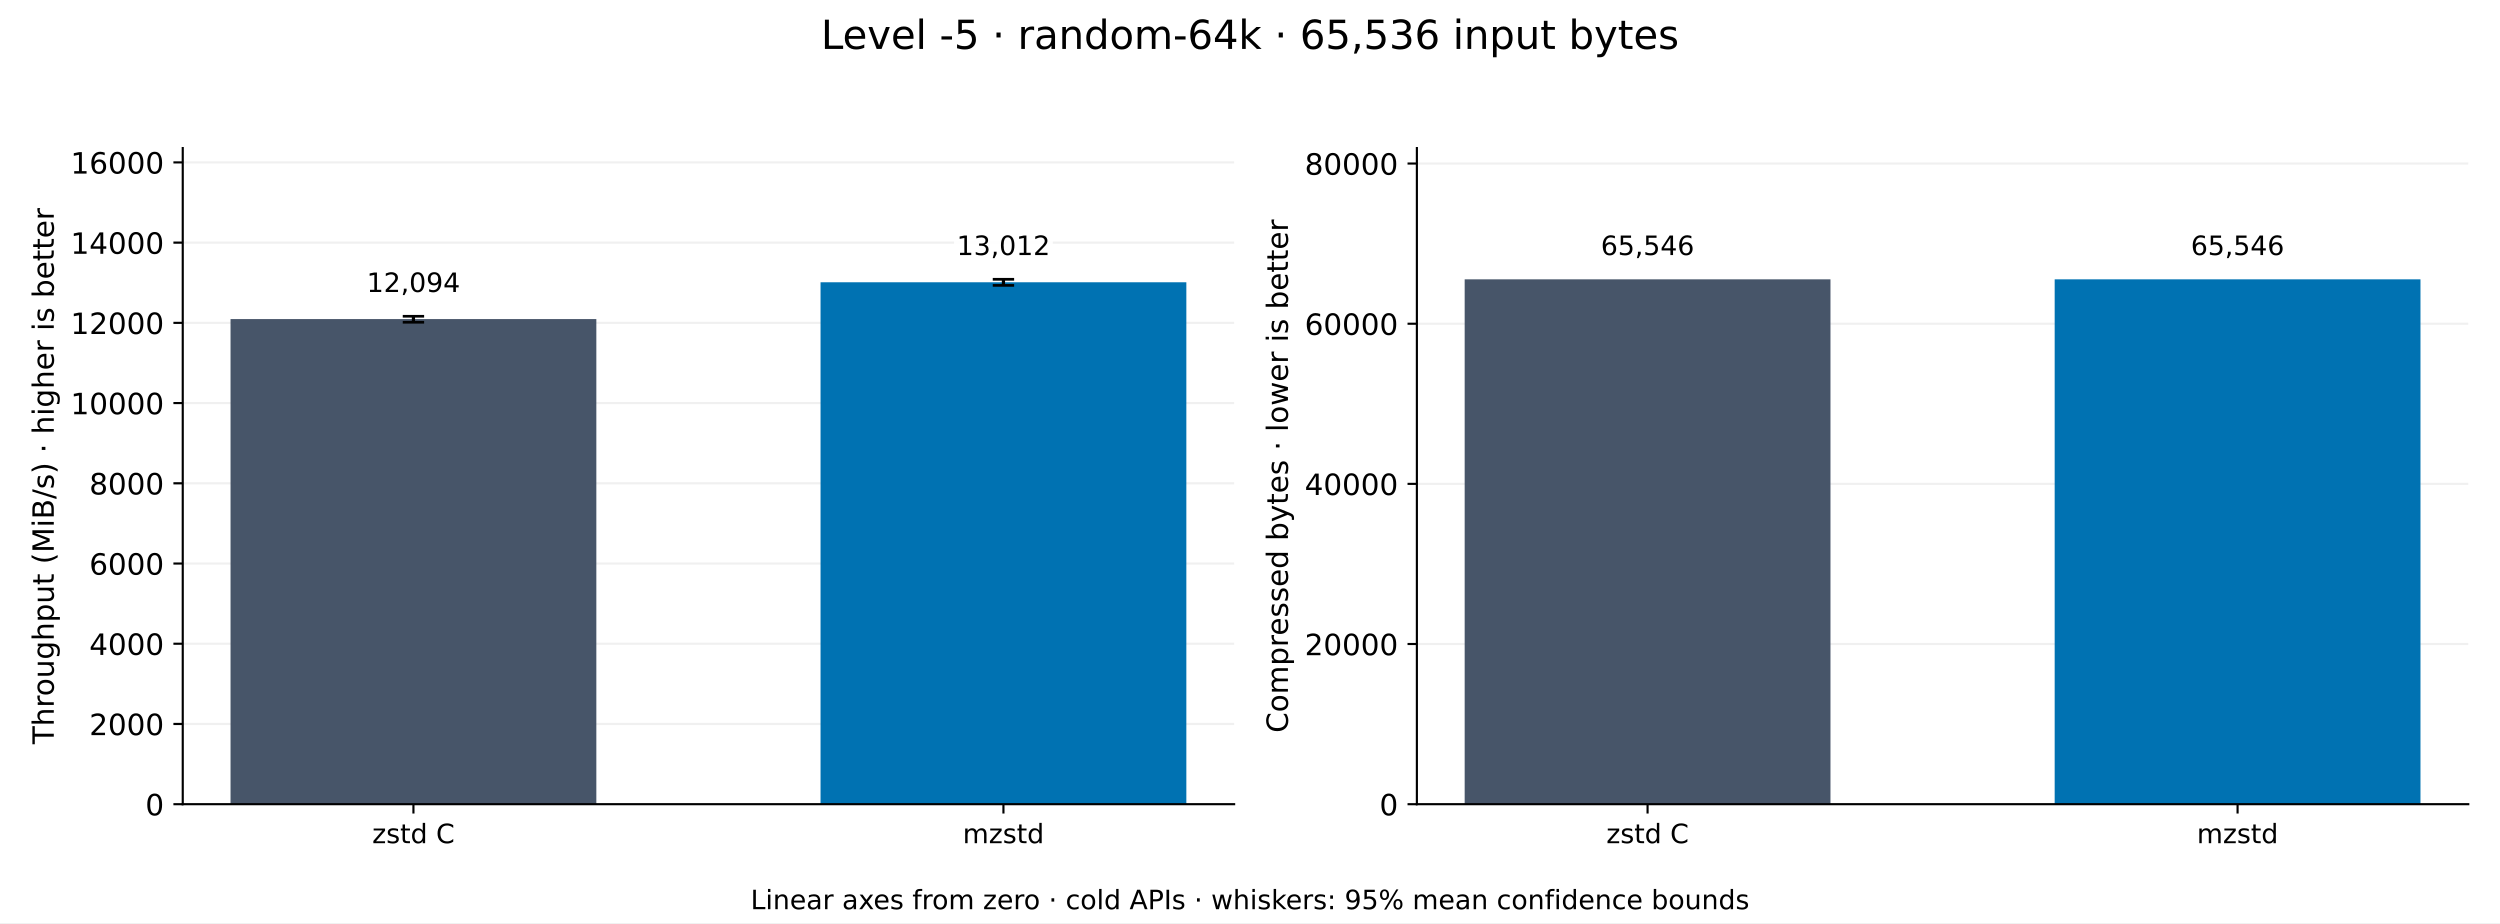
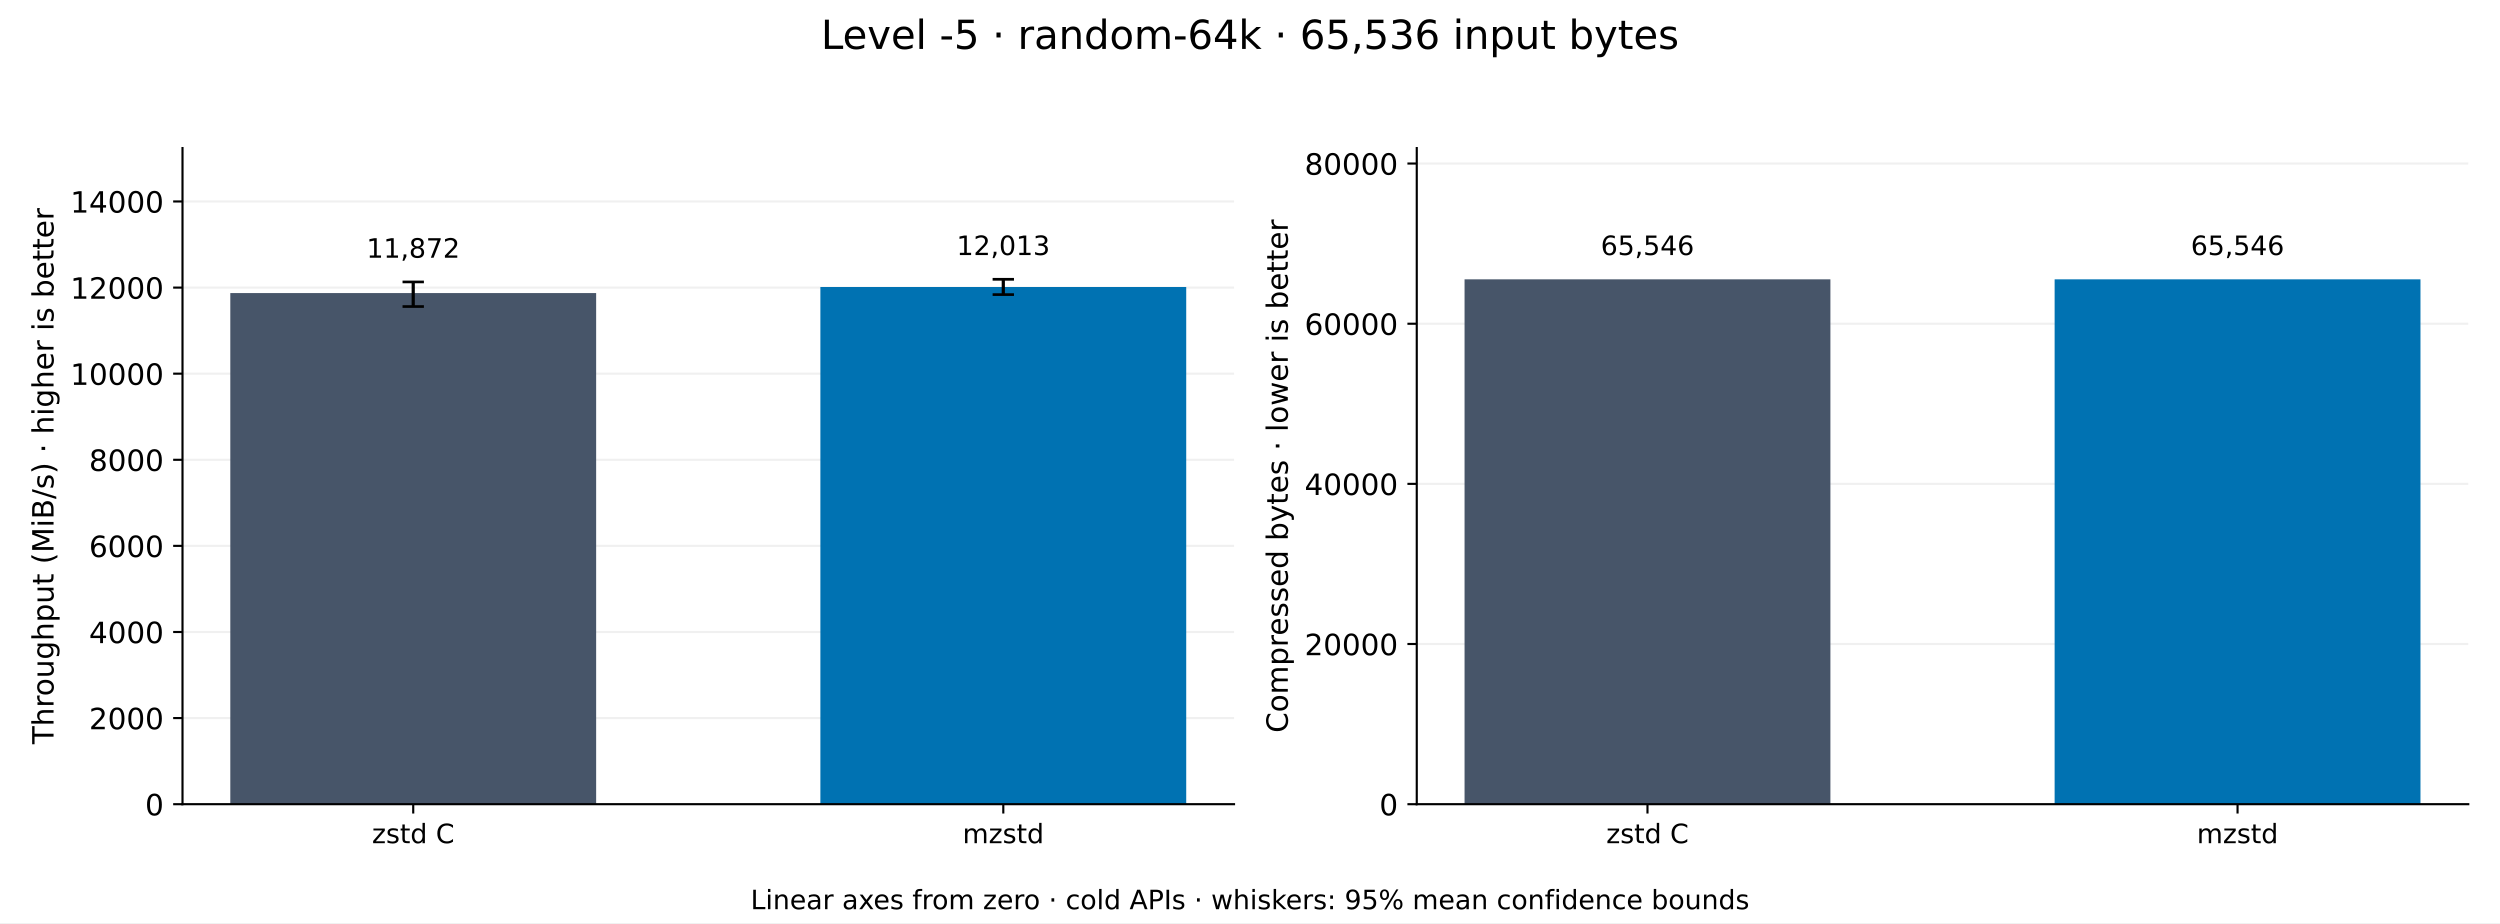
<svg xmlns="http://www.w3.org/2000/svg" xmlns:xlink="http://www.w3.org/1999/xlink" width="936pt" height="345.6pt" viewBox="0 0 936 345.6" version="1.1">
  <defs>
    <style type="text/css">*{stroke-linejoin: round; stroke-linecap: butt}</style>
  </defs>
  <g id="figure_1">
    <g id="patch_1">
      <path d="M 0 345.6 L 936 345.6 L 936 0 L 0 0 z " style="fill: #ffffff" />
    </g>
    <g id="axes_1">
      <g id="patch_2">
-         <path d="M 68.42 301.088 L 462.06 301.088 L 462.06 55.44 L 68.42 55.44 z " style="fill: #ffffff" />
+         <path d="M 68.33 301.088 L 462.015 301.088 L 462.015 55.44 L 68.33 55.44 z " style="fill: #ffffff" />
      </g>
      <g id="matplotlib.axis_1">
        <g id="xtick_1">
          <g id="line2d_1">
            <defs>
              <path id="mcbfd24ea1b" d="M 0 0 L 0 3.5 " style="stroke: #000000; stroke-width: 0.8" />
            </defs>
            <g>
-               <use xlink:href="#mcbfd24ea1b" x="154.791" y="301.088" style="stroke: #000000; stroke-width: 0.8" />
+               <use xlink:href="#mcbfd24ea1b" x="154.711" y="301.088" style="stroke: #000000; stroke-width: 0.8" />
            </g>
          </g>
          <g id="text_1">
-             <text style="font-size: 10px; font-family: 'DejaVu Sans', 'Bitstream Vera Sans', 'Computer Modern Sans Serif', 'Lucida Grande', 'Verdana', 'Geneva', 'Lucid', 'Arial', 'Helvetica', 'Avant Garde', sans-serif; text-anchor: middle" x="154.791" y="315.686" transform="rotate(-0 154.7911 315.6864)">zstd C</text>
+             <text style="font-size: 10px; font-family: 'DejaVu Sans', 'Bitstream Vera Sans', 'Computer Modern Sans Serif', 'Lucida Grande', 'Verdana', 'Geneva', 'Lucid', 'Arial', 'Helvetica', 'Avant Garde', sans-serif; text-anchor: middle" x="154.711" y="315.686" transform="rotate(-0 154.7109 315.6864)">zstd C</text>
          </g>
        </g>
        <g id="xtick_2">
          <g id="line2d_2">
            <g>
-               <use xlink:href="#mcbfd24ea1b" x="375.689" y="301.088" style="stroke: #000000; stroke-width: 0.8" />
+               <use xlink:href="#mcbfd24ea1b" x="375.634" y="301.088" style="stroke: #000000; stroke-width: 0.8" />
            </g>
          </g>
          <g id="text_2">
-             <text style="font-size: 10px; font-family: 'DejaVu Sans', 'Bitstream Vera Sans', 'Computer Modern Sans Serif', 'Lucida Grande', 'Verdana', 'Geneva', 'Lucid', 'Arial', 'Helvetica', 'Avant Garde', sans-serif; text-anchor: middle" x="375.689" y="315.686" transform="rotate(-0 375.6889 315.6864)">mzstd</text>
+             <text style="font-size: 10px; font-family: 'DejaVu Sans', 'Bitstream Vera Sans', 'Computer Modern Sans Serif', 'Lucida Grande', 'Verdana', 'Geneva', 'Lucid', 'Arial', 'Helvetica', 'Avant Garde', sans-serif; text-anchor: middle" x="375.634" y="315.686" transform="rotate(-0 375.6341 315.6864)">mzstd</text>
          </g>
        </g>
      </g>
      <g id="matplotlib.axis_2">
        <g id="ytick_1">
          <g id="line2d_3">
-             <path d="M 68.42 301.088 L 462.06 301.088 " clip-path="url(#pb3527fe084)" style="fill: none; stroke: #b0b0b0; stroke-opacity: 0.18; stroke-width: 0.8; stroke-linecap: square" />
+             <path d="M 68.33 301.088 L 462.015 301.088 " clip-path="url(#pa17c2352f9)" style="fill: none; stroke: #b0b0b0; stroke-opacity: 0.18; stroke-width: 0.8; stroke-linecap: square" />
          </g>
          <g id="line2d_4">
            <defs>
              <path id="m862e928616" d="M 0 0 L -3.5 0 " style="stroke: #000000; stroke-width: 0.8" />
            </defs>
            <g>
-               <use xlink:href="#m862e928616" x="68.42" y="301.088" style="stroke: #000000; stroke-width: 0.8" />
+               <use xlink:href="#m862e928616" x="68.33" y="301.088" style="stroke: #000000; stroke-width: 0.8" />
            </g>
          </g>
          <g id="text_3">
-             <text style="font-size: 11px; font-family: 'DejaVu Sans', 'Bitstream Vera Sans', 'Computer Modern Sans Serif', 'Lucida Grande', 'Verdana', 'Geneva', 'Lucid', 'Arial', 'Helvetica', 'Avant Garde', sans-serif; text-anchor: end" x="61.42" y="305.267" transform="rotate(-0 61.42 305.2671)">0</text>
+             <text style="font-size: 11px; font-family: 'DejaVu Sans', 'Bitstream Vera Sans', 'Computer Modern Sans Serif', 'Lucida Grande', 'Verdana', 'Geneva', 'Lucid', 'Arial', 'Helvetica', 'Avant Garde', sans-serif; text-anchor: end" x="61.33" y="305.267" transform="rotate(-0 61.33 305.2671)">0</text>
          </g>
        </g>
        <g id="ytick_2">
          <g id="line2d_5">
-             <path d="M 68.42 271.053 L 462.06 271.053 " clip-path="url(#pb3527fe084)" style="fill: none; stroke: #b0b0b0; stroke-opacity: 0.18; stroke-width: 0.8; stroke-linecap: square" />
+             <path d="M 68.33 268.851 L 462.015 268.851 " clip-path="url(#pa17c2352f9)" style="fill: none; stroke: #b0b0b0; stroke-opacity: 0.18; stroke-width: 0.8; stroke-linecap: square" />
          </g>
          <g id="line2d_6">
            <g>
-               <use xlink:href="#m862e928616" x="68.42" y="271.053" style="stroke: #000000; stroke-width: 0.8" />
+               <use xlink:href="#m862e928616" x="68.33" y="268.851" style="stroke: #000000; stroke-width: 0.8" />
            </g>
          </g>
          <g id="text_4">
-             <text style="font-size: 11px; font-family: 'DejaVu Sans', 'Bitstream Vera Sans', 'Computer Modern Sans Serif', 'Lucida Grande', 'Verdana', 'Geneva', 'Lucid', 'Arial', 'Helvetica', 'Avant Garde', sans-serif; text-anchor: end" x="61.42" y="275.232" transform="rotate(-0 61.42 275.2319)">2000</text>
+             <text style="font-size: 11px; font-family: 'DejaVu Sans', 'Bitstream Vera Sans', 'Computer Modern Sans Serif', 'Lucida Grande', 'Verdana', 'Geneva', 'Lucid', 'Arial', 'Helvetica', 'Avant Garde', sans-serif; text-anchor: end" x="61.33" y="273.03" transform="rotate(-0 61.33 273.0303)">2000</text>
          </g>
        </g>
        <g id="ytick_3">
          <g id="line2d_7">
-             <path d="M 68.42 241.018 L 462.06 241.018 " clip-path="url(#pb3527fe084)" style="fill: none; stroke: #b0b0b0; stroke-opacity: 0.18; stroke-width: 0.8; stroke-linecap: square" />
+             <path d="M 68.33 236.614 L 462.015 236.614 " clip-path="url(#pa17c2352f9)" style="fill: none; stroke: #b0b0b0; stroke-opacity: 0.18; stroke-width: 0.8; stroke-linecap: square" />
          </g>
          <g id="line2d_8">
            <g>
-               <use xlink:href="#m862e928616" x="68.42" y="241.018" style="stroke: #000000; stroke-width: 0.8" />
+               <use xlink:href="#m862e928616" x="68.33" y="236.614" style="stroke: #000000; stroke-width: 0.8" />
            </g>
          </g>
          <g id="text_5">
-             <text style="font-size: 11px; font-family: 'DejaVu Sans', 'Bitstream Vera Sans', 'Computer Modern Sans Serif', 'Lucida Grande', 'Verdana', 'Geneva', 'Lucid', 'Arial', 'Helvetica', 'Avant Garde', sans-serif; text-anchor: end" x="61.42" y="245.197" transform="rotate(-0 61.42 245.1967)">4000</text>
+             <text style="font-size: 11px; font-family: 'DejaVu Sans', 'Bitstream Vera Sans', 'Computer Modern Sans Serif', 'Lucida Grande', 'Verdana', 'Geneva', 'Lucid', 'Arial', 'Helvetica', 'Avant Garde', sans-serif; text-anchor: end" x="61.33" y="240.794" transform="rotate(-0 61.33 240.7935)">4000</text>
          </g>
        </g>
        <g id="ytick_4">
          <g id="line2d_9">
-             <path d="M 68.42 210.982 L 462.06 210.982 " clip-path="url(#pb3527fe084)" style="fill: none; stroke: #b0b0b0; stroke-opacity: 0.18; stroke-width: 0.8; stroke-linecap: square" />
+             <path d="M 68.33 204.378 L 462.015 204.378 " clip-path="url(#pa17c2352f9)" style="fill: none; stroke: #b0b0b0; stroke-opacity: 0.18; stroke-width: 0.8; stroke-linecap: square" />
          </g>
          <g id="line2d_10">
            <g>
-               <use xlink:href="#m862e928616" x="68.42" y="210.982" style="stroke: #000000; stroke-width: 0.8" />
+               <use xlink:href="#m862e928616" x="68.33" y="204.378" style="stroke: #000000; stroke-width: 0.8" />
            </g>
          </g>
          <g id="text_6">
-             <text style="font-size: 11px; font-family: 'DejaVu Sans', 'Bitstream Vera Sans', 'Computer Modern Sans Serif', 'Lucida Grande', 'Verdana', 'Geneva', 'Lucid', 'Arial', 'Helvetica', 'Avant Garde', sans-serif; text-anchor: end" x="61.42" y="215.161" transform="rotate(-0 61.42 215.1614)">6000</text>
+             <text style="font-size: 11px; font-family: 'DejaVu Sans', 'Bitstream Vera Sans', 'Computer Modern Sans Serif', 'Lucida Grande', 'Verdana', 'Geneva', 'Lucid', 'Arial', 'Helvetica', 'Avant Garde', sans-serif; text-anchor: end" x="61.33" y="208.557" transform="rotate(-0 61.33 208.5567)">6000</text>
          </g>
        </g>
        <g id="ytick_5">
          <g id="line2d_11">
-             <path d="M 68.42 180.947 L 462.06 180.947 " clip-path="url(#pb3527fe084)" style="fill: none; stroke: #b0b0b0; stroke-opacity: 0.18; stroke-width: 0.8; stroke-linecap: square" />
+             <path d="M 68.33 172.141 L 462.015 172.141 " clip-path="url(#pa17c2352f9)" style="fill: none; stroke: #b0b0b0; stroke-opacity: 0.18; stroke-width: 0.8; stroke-linecap: square" />
          </g>
          <g id="line2d_12">
            <g>
-               <use xlink:href="#m862e928616" x="68.42" y="180.947" style="stroke: #000000; stroke-width: 0.8" />
+               <use xlink:href="#m862e928616" x="68.33" y="172.141" style="stroke: #000000; stroke-width: 0.8" />
            </g>
          </g>
          <g id="text_7">
-             <text style="font-size: 11px; font-family: 'DejaVu Sans', 'Bitstream Vera Sans', 'Computer Modern Sans Serif', 'Lucida Grande', 'Verdana', 'Geneva', 'Lucid', 'Arial', 'Helvetica', 'Avant Garde', sans-serif; text-anchor: end" x="61.42" y="185.126" transform="rotate(-0 61.42 185.1262)">8000</text>
+             <text style="font-size: 11px; font-family: 'DejaVu Sans', 'Bitstream Vera Sans', 'Computer Modern Sans Serif', 'Lucida Grande', 'Verdana', 'Geneva', 'Lucid', 'Arial', 'Helvetica', 'Avant Garde', sans-serif; text-anchor: end" x="61.33" y="176.32" transform="rotate(-0 61.33 176.3199)">8000</text>
          </g>
        </g>
        <g id="ytick_6">
          <g id="line2d_13">
-             <path d="M 68.42 150.912 L 462.06 150.912 " clip-path="url(#pb3527fe084)" style="fill: none; stroke: #b0b0b0; stroke-opacity: 0.18; stroke-width: 0.8; stroke-linecap: square" />
+             <path d="M 68.33 139.904 L 462.015 139.904 " clip-path="url(#pa17c2352f9)" style="fill: none; stroke: #b0b0b0; stroke-opacity: 0.18; stroke-width: 0.8; stroke-linecap: square" />
          </g>
          <g id="line2d_14">
            <g>
-               <use xlink:href="#m862e928616" x="68.42" y="150.912" style="stroke: #000000; stroke-width: 0.8" />
+               <use xlink:href="#m862e928616" x="68.33" y="139.904" style="stroke: #000000; stroke-width: 0.8" />
            </g>
          </g>
          <g id="text_8">
-             <text style="font-size: 11px; font-family: 'DejaVu Sans', 'Bitstream Vera Sans', 'Computer Modern Sans Serif', 'Lucida Grande', 'Verdana', 'Geneva', 'Lucid', 'Arial', 'Helvetica', 'Avant Garde', sans-serif; text-anchor: end" x="61.42" y="155.091" transform="rotate(-0 61.42 155.0909)">10000</text>
+             <text style="font-size: 11px; font-family: 'DejaVu Sans', 'Bitstream Vera Sans', 'Computer Modern Sans Serif', 'Lucida Grande', 'Verdana', 'Geneva', 'Lucid', 'Arial', 'Helvetica', 'Avant Garde', sans-serif; text-anchor: end" x="61.33" y="144.083" transform="rotate(-0 61.33 144.0831)">10000</text>
          </g>
        </g>
        <g id="ytick_7">
          <g id="line2d_15">
-             <path d="M 68.42 120.877 L 462.06 120.877 " clip-path="url(#pb3527fe084)" style="fill: none; stroke: #b0b0b0; stroke-opacity: 0.18; stroke-width: 0.8; stroke-linecap: square" />
+             <path d="M 68.33 107.667 L 462.015 107.667 " clip-path="url(#pa17c2352f9)" style="fill: none; stroke: #b0b0b0; stroke-opacity: 0.18; stroke-width: 0.8; stroke-linecap: square" />
          </g>
          <g id="line2d_16">
            <g>
-               <use xlink:href="#m862e928616" x="68.42" y="120.877" style="stroke: #000000; stroke-width: 0.8" />
+               <use xlink:href="#m862e928616" x="68.33" y="107.667" style="stroke: #000000; stroke-width: 0.8" />
            </g>
          </g>
          <g id="text_9">
-             <text style="font-size: 11px; font-family: 'DejaVu Sans', 'Bitstream Vera Sans', 'Computer Modern Sans Serif', 'Lucida Grande', 'Verdana', 'Geneva', 'Lucid', 'Arial', 'Helvetica', 'Avant Garde', sans-serif; text-anchor: end" x="61.42" y="125.056" transform="rotate(-0 61.42 125.0557)">12000</text>
+             <text style="font-size: 11px; font-family: 'DejaVu Sans', 'Bitstream Vera Sans', 'Computer Modern Sans Serif', 'Lucida Grande', 'Verdana', 'Geneva', 'Lucid', 'Arial', 'Helvetica', 'Avant Garde', sans-serif; text-anchor: end" x="61.33" y="111.846" transform="rotate(-0 61.33 111.8463)">12000</text>
          </g>
        </g>
        <g id="ytick_8">
          <g id="line2d_17">
-             <path d="M 68.42 90.841 L 462.06 90.841 " clip-path="url(#pb3527fe084)" style="fill: none; stroke: #b0b0b0; stroke-opacity: 0.18; stroke-width: 0.8; stroke-linecap: square" />
+             <path d="M 68.33 75.43 L 462.015 75.43 " clip-path="url(#pa17c2352f9)" style="fill: none; stroke: #b0b0b0; stroke-opacity: 0.18; stroke-width: 0.8; stroke-linecap: square" />
          </g>
          <g id="line2d_18">
            <g>
-               <use xlink:href="#m862e928616" x="68.42" y="90.841" style="stroke: #000000; stroke-width: 0.8" />
+               <use xlink:href="#m862e928616" x="68.33" y="75.43" style="stroke: #000000; stroke-width: 0.8" />
            </g>
          </g>
          <g id="text_10">
-             <text style="font-size: 11px; font-family: 'DejaVu Sans', 'Bitstream Vera Sans', 'Computer Modern Sans Serif', 'Lucida Grande', 'Verdana', 'Geneva', 'Lucid', 'Arial', 'Helvetica', 'Avant Garde', sans-serif; text-anchor: end" x="61.42" y="95.02" transform="rotate(-0 61.42 95.02046)">14000</text>
-           </g>
-         </g>
-         <g id="ytick_9">
-           <g id="line2d_19">
-             <path d="M 68.42 60.806 L 462.06 60.806 " clip-path="url(#pb3527fe084)" style="fill: none; stroke: #b0b0b0; stroke-opacity: 0.18; stroke-width: 0.8; stroke-linecap: square" />
-           </g>
-           <g id="line2d_20">
-             <g>
-               <use xlink:href="#m862e928616" x="68.42" y="60.806" style="stroke: #000000; stroke-width: 0.8" />
-             </g>
-           </g>
-           <g id="text_11">
-             <text style="font-size: 11px; font-family: 'DejaVu Sans', 'Bitstream Vera Sans', 'Computer Modern Sans Serif', 'Lucida Grande', 'Verdana', 'Geneva', 'Lucid', 'Arial', 'Helvetica', 'Avant Garde', sans-serif; text-anchor: end" x="61.42" y="64.985" transform="rotate(-0 61.42 64.98522)">16000</text>
-           </g>
-         </g>
-         <g id="text_12">
-           <text style="font-size: 11px; font-family: 'DejaVu Sans', 'Bitstream Vera Sans', 'Computer Modern Sans Serif', 'Lucida Grande', 'Verdana', 'Geneva', 'Lucid', 'Arial', 'Helvetica', 'Avant Garde', sans-serif; text-anchor: middle" x="20.139" y="178.264" transform="rotate(-90 20.13859 178.264)">Throughput (MiB/s) · higher is better</text>
+             <text style="font-size: 11px; font-family: 'DejaVu Sans', 'Bitstream Vera Sans', 'Computer Modern Sans Serif', 'Lucida Grande', 'Verdana', 'Geneva', 'Lucid', 'Arial', 'Helvetica', 'Avant Garde', sans-serif; text-anchor: end" x="61.33" y="79.609" transform="rotate(-0 61.33 79.60949)">14000</text>
+           </g>
+         </g>
+         <g id="text_11">
+           <text style="font-size: 11px; font-family: 'DejaVu Sans', 'Bitstream Vera Sans', 'Computer Modern Sans Serif', 'Lucida Grande', 'Verdana', 'Geneva', 'Lucid', 'Arial', 'Helvetica', 'Avant Garde', sans-serif; text-anchor: middle" x="20.049" y="178.264" transform="rotate(-90 20.04859 178.264)">Throughput (MiB/s) · higher is better</text>
        </g>
      </g>
      <g id="patch_3">
-         <path d="M 86.313 301.088 L 223.269 301.088 L 223.269 119.464 L 86.313 119.464 z " clip-path="url(#pb3527fe084)" style="fill: #475569" />
+         <path d="M 86.225 301.088 L 223.197 301.088 L 223.197 109.725 L 86.225 109.725 z " clip-path="url(#pa17c2352f9)" style="fill: #475569" />
      </g>
      <g id="patch_4">
-         <path d="M 307.211 301.088 L 444.167 301.088 L 444.167 105.674 L 307.211 105.674 z " clip-path="url(#pb3527fe084)" style="fill: #0072b2" />
+         <path d="M 307.148 301.088 L 444.12 301.088 L 444.12 107.452 L 307.148 107.452 z " clip-path="url(#pa17c2352f9)" style="fill: #0072b2" />
      </g>
      <g id="LineCollection_1">
-         <path d="M 154.791 120.659 L 154.791 118.4 " clip-path="url(#pb3527fe084)" style="fill: none; stroke: #000000; stroke-width: 1.2" />
-         <path d="M 375.689 106.845 L 375.689 104.57 " clip-path="url(#pb3527fe084)" style="fill: none; stroke: #000000; stroke-width: 1.2" />
-       </g>
-       <g id="line2d_21">
+         <path d="M 154.711 114.761 L 154.711 105.565 " clip-path="url(#pa17c2352f9)" style="fill: none; stroke: #000000; stroke-width: 1.2" />
+         <path d="M 375.634 110.305 L 375.634 104.57 " clip-path="url(#pa17c2352f9)" style="fill: none; stroke: #000000; stroke-width: 1.2" />
+       </g>
+       <g id="line2d_19">
        <defs>
          <path id="mf7f69e77f0" d="M 4 0 L -4 -0 " style="stroke: #000000" />
        </defs>
-         <g clip-path="url(#pb3527fe084)">
-           <use xlink:href="#mf7f69e77f0" x="154.791" y="120.659" style="fill: #1f77b4; stroke: #000000" />
-           <use xlink:href="#mf7f69e77f0" x="375.689" y="106.845" style="fill: #1f77b4; stroke: #000000" />
-         </g>
-       </g>
-       <g id="line2d_22">
-         <g clip-path="url(#pb3527fe084)">
-           <use xlink:href="#mf7f69e77f0" x="154.791" y="118.4" style="fill: #1f77b4; stroke: #000000" />
-           <use xlink:href="#mf7f69e77f0" x="375.689" y="104.57" style="fill: #1f77b4; stroke: #000000" />
+         <g clip-path="url(#pa17c2352f9)">
+           <use xlink:href="#mf7f69e77f0" x="154.711" y="114.761" style="fill: #1f77b4; stroke: #000000" />
+           <use xlink:href="#mf7f69e77f0" x="375.634" y="110.305" style="fill: #1f77b4; stroke: #000000" />
+         </g>
+       </g>
+       <g id="line2d_20">
+         <g clip-path="url(#pa17c2352f9)">
+           <use xlink:href="#mf7f69e77f0" x="154.711" y="105.565" style="fill: #1f77b4; stroke: #000000" />
+           <use xlink:href="#mf7f69e77f0" x="375.634" y="104.57" style="fill: #1f77b4; stroke: #000000" />
        </g>
      </g>
      <g id="patch_5">
-         <path d="M 68.42 301.088 L 68.42 55.44 " style="fill: none; stroke: #000000; stroke-width: 0.8; stroke-linejoin: miter; stroke-linecap: square" />
+         <path d="M 68.33 301.088 L 68.33 55.44 " style="fill: none; stroke: #000000; stroke-width: 0.8; stroke-linejoin: miter; stroke-linecap: square" />
      </g>
      <g id="patch_6">
-         <path d="M 68.42 301.088 L 462.06 301.088 " style="fill: none; stroke: #000000; stroke-width: 0.8; stroke-linejoin: miter; stroke-linecap: square" />
+         <path d="M 68.33 301.088 L 462.015 301.088 " style="fill: none; stroke: #000000; stroke-width: 0.8; stroke-linejoin: miter; stroke-linecap: square" />
+       </g>
+       <g id="text_12">
+         <g id="patch_7">
+           <path d="M 136.216 99.565 L 173.206 99.565 L 173.206 87.887 L 136.216 87.887 z " style="fill: #ffffff; opacity: 0.9" />
+         </g>
+         <text style="font-size: 10px; font-family: 'DejaVu Sans', 'Bitstream Vera Sans', 'Computer Modern Sans Serif', 'Lucida Grande', 'Verdana', 'Geneva', 'Lucid', 'Arial', 'Helvetica', 'Avant Garde', sans-serif; text-anchor: middle" x="154.711" y="96.486" transform="rotate(-0 154.7109 96.48562)">11,872</text>
      </g>
      <g id="text_13">
-         <g id="patch_7">
-           <path d="M 136.296 112.4 L 173.286 112.4 L 173.286 100.722 L 136.296 100.722 z " style="fill: #ffffff; opacity: 0.9" />
-         </g>
-         <text style="font-size: 10px; font-family: 'DejaVu Sans', 'Bitstream Vera Sans', 'Computer Modern Sans Serif', 'Lucida Grande', 'Verdana', 'Geneva', 'Lucid', 'Arial', 'Helvetica', 'Avant Garde', sans-serif; text-anchor: middle" x="154.791" y="109.321" transform="rotate(-0 154.7911 109.3206)">12,094</text>
-       </g>
-       <g id="text_14">
        <g id="patch_8">
-           <path d="M 357.194 98.57 L 394.184 98.57 L 394.184 86.891 L 357.194 86.891 z " style="fill: #ffffff; opacity: 0.9" />
-         </g>
-         <text style="font-size: 10px; font-family: 'DejaVu Sans', 'Bitstream Vera Sans', 'Computer Modern Sans Serif', 'Lucida Grande', 'Verdana', 'Geneva', 'Lucid', 'Arial', 'Helvetica', 'Avant Garde', sans-serif; text-anchor: middle" x="375.689" y="95.49" transform="rotate(-0 375.6889 95.48991)">13,012</text>
+           <path d="M 357.139 98.57 L 394.129 98.57 L 394.129 86.891 L 357.139 86.891 z " style="fill: #ffffff; opacity: 0.9" />
+         </g>
+         <text style="font-size: 10px; font-family: 'DejaVu Sans', 'Bitstream Vera Sans', 'Computer Modern Sans Serif', 'Lucida Grande', 'Verdana', 'Geneva', 'Lucid', 'Arial', 'Helvetica', 'Avant Garde', sans-serif; text-anchor: middle" x="375.634" y="95.49" transform="rotate(-0 375.6341 95.48991)">12,013</text>
      </g>
    </g>
    <g id="axes_2">
      <g id="patch_9">
-         <path d="M 530.48 301.088 L 924.12 301.088 L 924.12 55.44 L 530.48 55.44 z " style="fill: #ffffff" />
+         <path d="M 530.435 301.088 L 924.12 301.088 L 924.12 55.44 L 530.435 55.44 z " style="fill: #ffffff" />
      </g>
      <g id="matplotlib.axis_3">
        <g id="xtick_3">
+           <g id="line2d_21">
+             <g>
+               <use xlink:href="#mcbfd24ea1b" x="616.816" y="301.088" style="stroke: #000000; stroke-width: 0.8" />
+             </g>
+           </g>
+           <g id="text_14">
+             <text style="font-size: 10px; font-family: 'DejaVu Sans', 'Bitstream Vera Sans', 'Computer Modern Sans Serif', 'Lucida Grande', 'Verdana', 'Geneva', 'Lucid', 'Arial', 'Helvetica', 'Avant Garde', sans-serif; text-anchor: middle" x="616.816" y="315.686" transform="rotate(-0 616.8159 315.6864)">zstd C</text>
+           </g>
+         </g>
+         <g id="xtick_4">
+           <g id="line2d_22">
+             <g>
+               <use xlink:href="#mcbfd24ea1b" x="837.739" y="301.088" style="stroke: #000000; stroke-width: 0.8" />
+             </g>
+           </g>
+           <g id="text_15">
+             <text style="font-size: 10px; font-family: 'DejaVu Sans', 'Bitstream Vera Sans', 'Computer Modern Sans Serif', 'Lucida Grande', 'Verdana', 'Geneva', 'Lucid', 'Arial', 'Helvetica', 'Avant Garde', sans-serif; text-anchor: middle" x="837.739" y="315.686" transform="rotate(-0 837.7391 315.6864)">mzstd</text>
+           </g>
+         </g>
+       </g>
+       <g id="matplotlib.axis_4">
+         <g id="ytick_9">
          <g id="line2d_23">
-             <g>
-               <use xlink:href="#mcbfd24ea1b" x="616.851" y="301.088" style="stroke: #000000; stroke-width: 0.8" />
-             </g>
-           </g>
-           <g id="text_15">
-             <text style="font-size: 10px; font-family: 'DejaVu Sans', 'Bitstream Vera Sans', 'Computer Modern Sans Serif', 'Lucida Grande', 'Verdana', 'Geneva', 'Lucid', 'Arial', 'Helvetica', 'Avant Garde', sans-serif; text-anchor: middle" x="616.851" y="315.686" transform="rotate(-0 616.8511 315.6864)">zstd C</text>
-           </g>
-         </g>
-         <g id="xtick_4">
+             <path d="M 530.435 301.088 L 924.12 301.088 " clip-path="url(#p555577a7dd)" style="fill: none; stroke: #b0b0b0; stroke-opacity: 0.18; stroke-width: 0.8; stroke-linecap: square" />
+           </g>
          <g id="line2d_24">
            <g>
-               <use xlink:href="#mcbfd24ea1b" x="837.749" y="301.088" style="stroke: #000000; stroke-width: 0.8" />
+               <use xlink:href="#m862e928616" x="530.435" y="301.088" style="stroke: #000000; stroke-width: 0.8" />
            </g>
          </g>
          <g id="text_16">
-             <text style="font-size: 10px; font-family: 'DejaVu Sans', 'Bitstream Vera Sans', 'Computer Modern Sans Serif', 'Lucida Grande', 'Verdana', 'Geneva', 'Lucid', 'Arial', 'Helvetica', 'Avant Garde', sans-serif; text-anchor: middle" x="837.749" y="315.686" transform="rotate(-0 837.7489 315.6864)">mzstd</text>
-           </g>
-         </g>
-       </g>
-       <g id="matplotlib.axis_4">
+             <text style="font-size: 11px; font-family: 'DejaVu Sans', 'Bitstream Vera Sans', 'Computer Modern Sans Serif', 'Lucida Grande', 'Verdana', 'Geneva', 'Lucid', 'Arial', 'Helvetica', 'Avant Garde', sans-serif; text-anchor: end" x="523.435" y="305.267" transform="rotate(-0 523.435 305.2671)">0</text>
+           </g>
+         </g>
        <g id="ytick_10">
          <g id="line2d_25">
-             <path d="M 530.48 301.088 L 924.12 301.088 " clip-path="url(#p1f22fc93ea)" style="fill: none; stroke: #b0b0b0; stroke-opacity: 0.18; stroke-width: 0.8; stroke-linecap: square" />
+             <path d="M 530.435 241.124 L 924.12 241.124 " clip-path="url(#p555577a7dd)" style="fill: none; stroke: #b0b0b0; stroke-opacity: 0.18; stroke-width: 0.8; stroke-linecap: square" />
          </g>
          <g id="line2d_26">
            <g>
-               <use xlink:href="#m862e928616" x="530.48" y="301.088" style="stroke: #000000; stroke-width: 0.8" />
+               <use xlink:href="#m862e928616" x="530.435" y="241.124" style="stroke: #000000; stroke-width: 0.8" />
            </g>
          </g>
          <g id="text_17">
-             <text style="font-size: 11px; font-family: 'DejaVu Sans', 'Bitstream Vera Sans', 'Computer Modern Sans Serif', 'Lucida Grande', 'Verdana', 'Geneva', 'Lucid', 'Arial', 'Helvetica', 'Avant Garde', sans-serif; text-anchor: end" x="523.48" y="305.267" transform="rotate(-0 523.48 305.2671)">0</text>
+             <text style="font-size: 11px; font-family: 'DejaVu Sans', 'Bitstream Vera Sans', 'Computer Modern Sans Serif', 'Lucida Grande', 'Verdana', 'Geneva', 'Lucid', 'Arial', 'Helvetica', 'Avant Garde', sans-serif; text-anchor: end" x="523.435" y="245.304" transform="rotate(-0 523.435 245.3036)">20000</text>
          </g>
        </g>
        <g id="ytick_11">
          <g id="line2d_27">
-             <path d="M 530.48 241.124 L 924.12 241.124 " clip-path="url(#p1f22fc93ea)" style="fill: none; stroke: #b0b0b0; stroke-opacity: 0.18; stroke-width: 0.8; stroke-linecap: square" />
+             <path d="M 530.435 181.161 L 924.12 181.161 " clip-path="url(#p555577a7dd)" style="fill: none; stroke: #b0b0b0; stroke-opacity: 0.18; stroke-width: 0.8; stroke-linecap: square" />
          </g>
          <g id="line2d_28">
            <g>
-               <use xlink:href="#m862e928616" x="530.48" y="241.124" style="stroke: #000000; stroke-width: 0.8" />
+               <use xlink:href="#m862e928616" x="530.435" y="181.161" style="stroke: #000000; stroke-width: 0.8" />
            </g>
          </g>
          <g id="text_18">
-             <text style="font-size: 11px; font-family: 'DejaVu Sans', 'Bitstream Vera Sans', 'Computer Modern Sans Serif', 'Lucida Grande', 'Verdana', 'Geneva', 'Lucid', 'Arial', 'Helvetica', 'Avant Garde', sans-serif; text-anchor: end" x="523.48" y="245.304" transform="rotate(-0 523.48 245.3036)">20000</text>
+             <text style="font-size: 11px; font-family: 'DejaVu Sans', 'Bitstream Vera Sans', 'Computer Modern Sans Serif', 'Lucida Grande', 'Verdana', 'Geneva', 'Lucid', 'Arial', 'Helvetica', 'Avant Garde', sans-serif; text-anchor: end" x="523.435" y="185.34" transform="rotate(-0 523.435 185.3401)">40000</text>
          </g>
        </g>
        <g id="ytick_12">
          <g id="line2d_29">
-             <path d="M 530.48 181.161 L 924.12 181.161 " clip-path="url(#p1f22fc93ea)" style="fill: none; stroke: #b0b0b0; stroke-opacity: 0.18; stroke-width: 0.8; stroke-linecap: square" />
+             <path d="M 530.435 121.197 L 924.12 121.197 " clip-path="url(#p555577a7dd)" style="fill: none; stroke: #b0b0b0; stroke-opacity: 0.18; stroke-width: 0.8; stroke-linecap: square" />
          </g>
          <g id="line2d_30">
            <g>
-               <use xlink:href="#m862e928616" x="530.48" y="181.161" style="stroke: #000000; stroke-width: 0.8" />
+               <use xlink:href="#m862e928616" x="530.435" y="121.197" style="stroke: #000000; stroke-width: 0.8" />
            </g>
          </g>
          <g id="text_19">
-             <text style="font-size: 11px; font-family: 'DejaVu Sans', 'Bitstream Vera Sans', 'Computer Modern Sans Serif', 'Lucida Grande', 'Verdana', 'Geneva', 'Lucid', 'Arial', 'Helvetica', 'Avant Garde', sans-serif; text-anchor: end" x="523.48" y="185.34" transform="rotate(-0 523.48 185.3401)">40000</text>
+             <text style="font-size: 11px; font-family: 'DejaVu Sans', 'Bitstream Vera Sans', 'Computer Modern Sans Serif', 'Lucida Grande', 'Verdana', 'Geneva', 'Lucid', 'Arial', 'Helvetica', 'Avant Garde', sans-serif; text-anchor: end" x="523.435" y="125.377" transform="rotate(-0 523.435 125.3766)">60000</text>
          </g>
        </g>
        <g id="ytick_13">
          <g id="line2d_31">
-             <path d="M 530.48 121.197 L 924.12 121.197 " clip-path="url(#p1f22fc93ea)" style="fill: none; stroke: #b0b0b0; stroke-opacity: 0.18; stroke-width: 0.8; stroke-linecap: square" />
+             <path d="M 530.435 61.234 L 924.12 61.234 " clip-path="url(#p555577a7dd)" style="fill: none; stroke: #b0b0b0; stroke-opacity: 0.18; stroke-width: 0.8; stroke-linecap: square" />
          </g>
          <g id="line2d_32">
            <g>
-               <use xlink:href="#m862e928616" x="530.48" y="121.197" style="stroke: #000000; stroke-width: 0.8" />
+               <use xlink:href="#m862e928616" x="530.435" y="61.234" style="stroke: #000000; stroke-width: 0.8" />
            </g>
          </g>
          <g id="text_20">
-             <text style="font-size: 11px; font-family: 'DejaVu Sans', 'Bitstream Vera Sans', 'Computer Modern Sans Serif', 'Lucida Grande', 'Verdana', 'Geneva', 'Lucid', 'Arial', 'Helvetica', 'Avant Garde', sans-serif; text-anchor: end" x="523.48" y="125.377" transform="rotate(-0 523.48 125.3766)">60000</text>
-           </g>
-         </g>
-         <g id="ytick_14">
-           <g id="line2d_33">
-             <path d="M 530.48 61.234 L 924.12 61.234 " clip-path="url(#p1f22fc93ea)" style="fill: none; stroke: #b0b0b0; stroke-opacity: 0.18; stroke-width: 0.8; stroke-linecap: square" />
-           </g>
-           <g id="line2d_34">
-             <g>
-               <use xlink:href="#m862e928616" x="530.48" y="61.234" style="stroke: #000000; stroke-width: 0.8" />
-             </g>
-           </g>
-           <g id="text_21">
-             <text style="font-size: 11px; font-family: 'DejaVu Sans', 'Bitstream Vera Sans', 'Computer Modern Sans Serif', 'Lucida Grande', 'Verdana', 'Geneva', 'Lucid', 'Arial', 'Helvetica', 'Avant Garde', sans-serif; text-anchor: end" x="523.48" y="65.413" transform="rotate(-0 523.48 65.41311)">80000</text>
-           </g>
-         </g>
-         <g id="text_22">
-           <text style="font-size: 11px; font-family: 'DejaVu Sans', 'Bitstream Vera Sans', 'Computer Modern Sans Serif', 'Lucida Grande', 'Verdana', 'Geneva', 'Lucid', 'Arial', 'Helvetica', 'Avant Garde', sans-serif; text-anchor: middle" x="482.199" y="178.264" transform="rotate(-90 482.1986 178.264)">Compressed bytes · lower is better</text>
+             <text style="font-size: 11px; font-family: 'DejaVu Sans', 'Bitstream Vera Sans', 'Computer Modern Sans Serif', 'Lucida Grande', 'Verdana', 'Geneva', 'Lucid', 'Arial', 'Helvetica', 'Avant Garde', sans-serif; text-anchor: end" x="523.435" y="65.413" transform="rotate(-0 523.435 65.41311)">80000</text>
+           </g>
+         </g>
+         <g id="text_21">
+           <text style="font-size: 11px; font-family: 'DejaVu Sans', 'Bitstream Vera Sans', 'Computer Modern Sans Serif', 'Lucida Grande', 'Verdana', 'Geneva', 'Lucid', 'Arial', 'Helvetica', 'Avant Garde', sans-serif; text-anchor: middle" x="482.154" y="178.264" transform="rotate(-90 482.1536 178.264)">Compressed bytes · lower is better</text>
        </g>
      </g>
      <g id="patch_10">
-         <path d="M 548.373 301.088 L 685.329 301.088 L 685.329 104.57 L 548.373 104.57 z " clip-path="url(#p1f22fc93ea)" style="fill: #475569" />
+         <path d="M 548.33 301.088 L 685.302 301.088 L 685.302 104.57 L 548.33 104.57 z " clip-path="url(#p555577a7dd)" style="fill: #475569" />
      </g>
      <g id="patch_11">
-         <path d="M 769.271 301.088 L 906.227 301.088 L 906.227 104.57 L 769.271 104.57 z " clip-path="url(#p1f22fc93ea)" style="fill: #0072b2" />
+         <path d="M 769.253 301.088 L 906.225 301.088 L 906.225 104.57 L 769.253 104.57 z " clip-path="url(#p555577a7dd)" style="fill: #0072b2" />
      </g>
      <g id="patch_12">
-         <path d="M 530.48 301.088 L 530.48 55.44 " style="fill: none; stroke: #000000; stroke-width: 0.8; stroke-linejoin: miter; stroke-linecap: square" />
+         <path d="M 530.435 301.088 L 530.435 55.44 " style="fill: none; stroke: #000000; stroke-width: 0.8; stroke-linejoin: miter; stroke-linecap: square" />
      </g>
      <g id="patch_13">
-         <path d="M 530.48 301.088 L 924.12 301.088 " style="fill: none; stroke: #000000; stroke-width: 0.8; stroke-linejoin: miter; stroke-linecap: square" />
+         <path d="M 530.435 301.088 L 924.12 301.088 " style="fill: none; stroke: #000000; stroke-width: 0.8; stroke-linejoin: miter; stroke-linecap: square" />
+       </g>
+       <g id="text_22">
+         <g id="patch_14">
+           <path d="M 598.321 98.57 L 635.311 98.57 L 635.311 86.891 L 598.321 86.891 z " style="fill: #ffffff; opacity: 0.9" />
+         </g>
+         <text style="font-size: 10px; font-family: 'DejaVu Sans', 'Bitstream Vera Sans', 'Computer Modern Sans Serif', 'Lucida Grande', 'Verdana', 'Geneva', 'Lucid', 'Arial', 'Helvetica', 'Avant Garde', sans-serif; text-anchor: middle" x="616.816" y="95.49" transform="rotate(-0 616.8159 95.48991)">65,546</text>
      </g>
      <g id="text_23">
-         <g id="patch_14">
-           <path d="M 598.356 98.57 L 635.346 98.57 L 635.346 86.891 L 598.356 86.891 z " style="fill: #ffffff; opacity: 0.9" />
-         </g>
-         <text style="font-size: 10px; font-family: 'DejaVu Sans', 'Bitstream Vera Sans', 'Computer Modern Sans Serif', 'Lucida Grande', 'Verdana', 'Geneva', 'Lucid', 'Arial', 'Helvetica', 'Avant Garde', sans-serif; text-anchor: middle" x="616.851" y="95.49" transform="rotate(-0 616.8511 95.48991)">65,546</text>
-       </g>
-       <g id="text_24">
        <g id="patch_15">
-           <path d="M 819.254 98.57 L 856.244 98.57 L 856.244 86.891 L 819.254 86.891 z " style="fill: #ffffff; opacity: 0.9" />
-         </g>
-         <text style="font-size: 10px; font-family: 'DejaVu Sans', 'Bitstream Vera Sans', 'Computer Modern Sans Serif', 'Lucida Grande', 'Verdana', 'Geneva', 'Lucid', 'Arial', 'Helvetica', 'Avant Garde', sans-serif; text-anchor: middle" x="837.749" y="95.49" transform="rotate(-0 837.7489 95.48991)">65,546</text>
-       </g>
+           <path d="M 819.244 98.57 L 856.234 98.57 L 856.234 86.891 L 819.244 86.891 z " style="fill: #ffffff; opacity: 0.9" />
+         </g>
+         <text style="font-size: 10px; font-family: 'DejaVu Sans', 'Bitstream Vera Sans', 'Computer Modern Sans Serif', 'Lucida Grande', 'Verdana', 'Geneva', 'Lucid', 'Arial', 'Helvetica', 'Avant Garde', sans-serif; text-anchor: middle" x="837.739" y="95.49" transform="rotate(-0 837.7391 95.48991)">65,546</text>
+       </g>
+     </g>
+     <g id="text_24">
+       <text style="font-size: 15px; font-family: 'DejaVu Sans', 'Bitstream Vera Sans', 'Computer Modern Sans Serif', 'Lucida Grande', 'Verdana', 'Geneva', 'Lucid', 'Arial', 'Helvetica', 'Avant Garde', sans-serif; text-anchor: middle" x="468" y="18.31" transform="rotate(-0 468 18.30966)">Level -5 · random-64k · 65,536 input bytes</text>
    </g>
    <g id="text_25">
-       <text style="font-size: 15px; font-family: 'DejaVu Sans', 'Bitstream Vera Sans', 'Computer Modern Sans Serif', 'Lucida Grande', 'Verdana', 'Geneva', 'Lucid', 'Arial', 'Helvetica', 'Avant Garde', sans-serif; text-anchor: middle" x="468" y="18.31" transform="rotate(-0 468 18.30966)">Level -5 · random-64k · 65,536 input bytes</text>
-     </g>
-     <g id="text_26">
      <text style="font-size: 10px; font-family: 'DejaVu Sans', 'Bitstream Vera Sans', 'Computer Modern Sans Serif', 'Lucida Grande', 'Verdana', 'Geneva', 'Lucid', 'Arial', 'Helvetica', 'Avant Garde', sans-serif; text-anchor: middle" x="468" y="340.416" transform="rotate(-0 468 340.416)">Linear axes from zero · cold APIs · whiskers: 95% mean confidence bounds</text>
    </g>
  </g>
  <defs>
-     <clipPath id="pb3527fe084">
-       <rect x="68.42" y="55.44" width="393.64" height="245.648" />
+     <clipPath id="pa17c2352f9">
+       <rect x="68.33" y="55.44" width="393.685" height="245.648" />
    </clipPath>
-     <clipPath id="p1f22fc93ea">
-       <rect x="530.48" y="55.44" width="393.64" height="245.648" />
+     <clipPath id="p555577a7dd">
+       <rect x="530.435" y="55.44" width="393.685" height="245.648" />
    </clipPath>
  </defs>
</svg>
